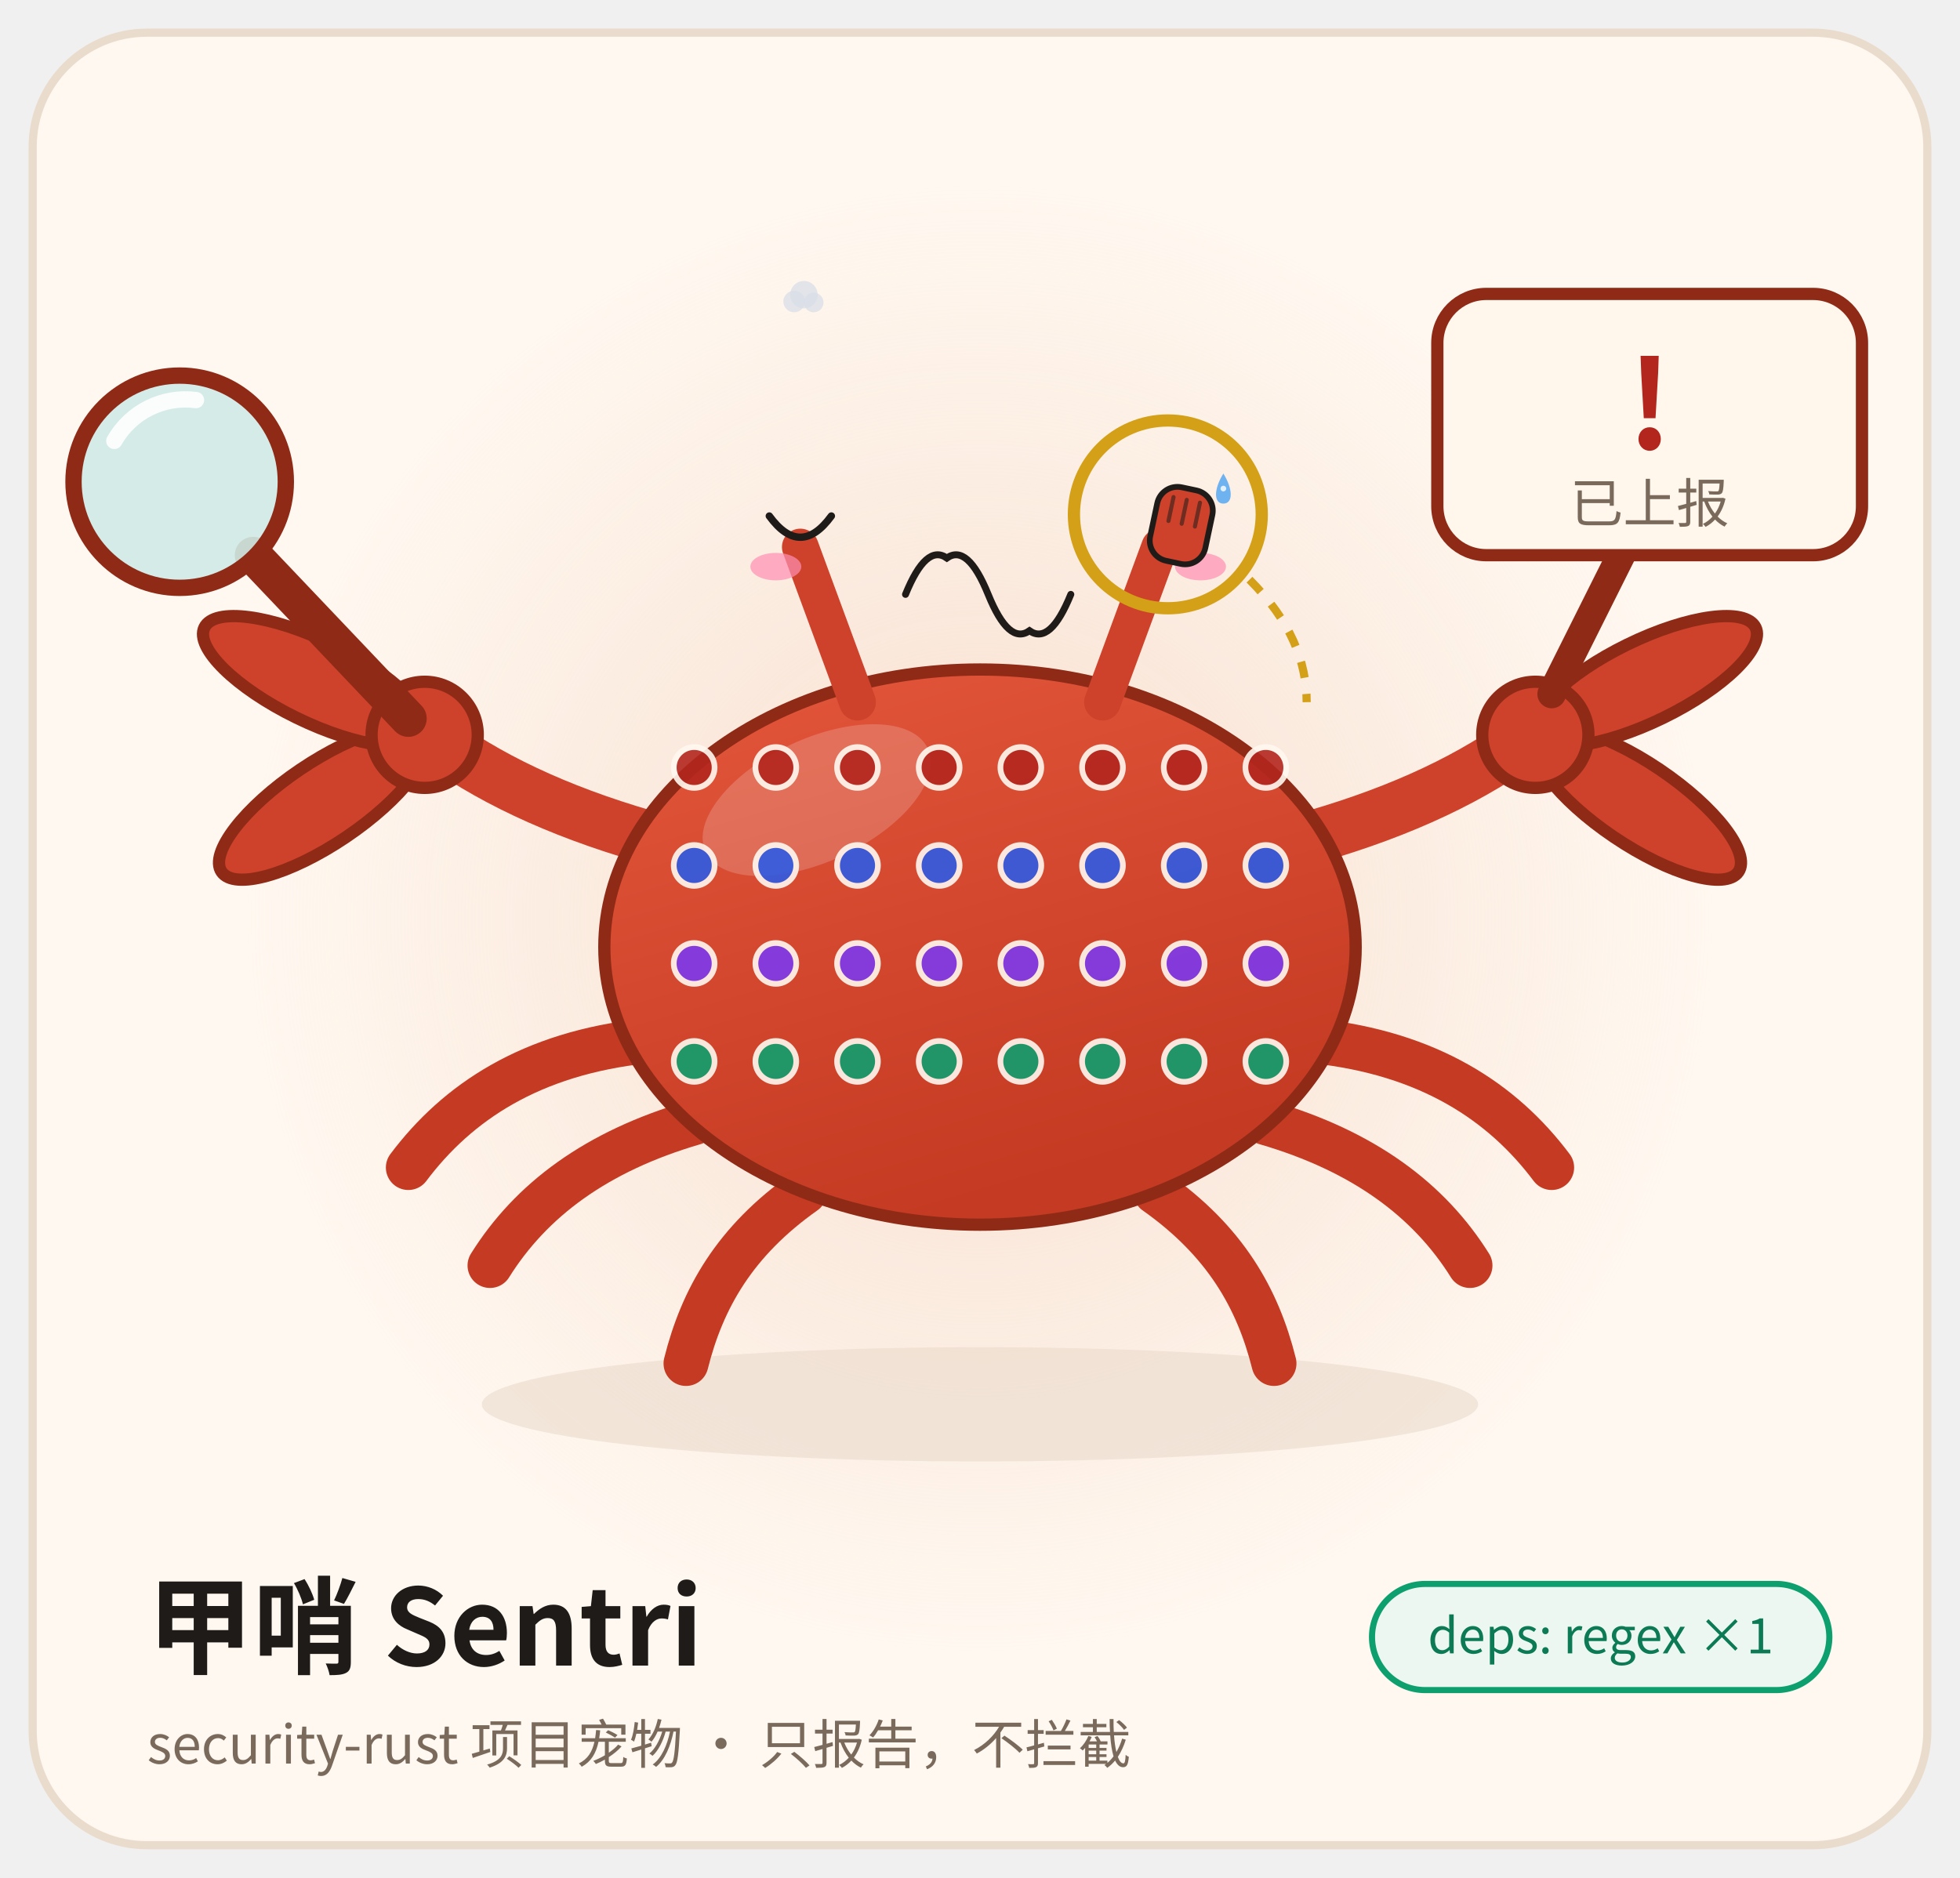
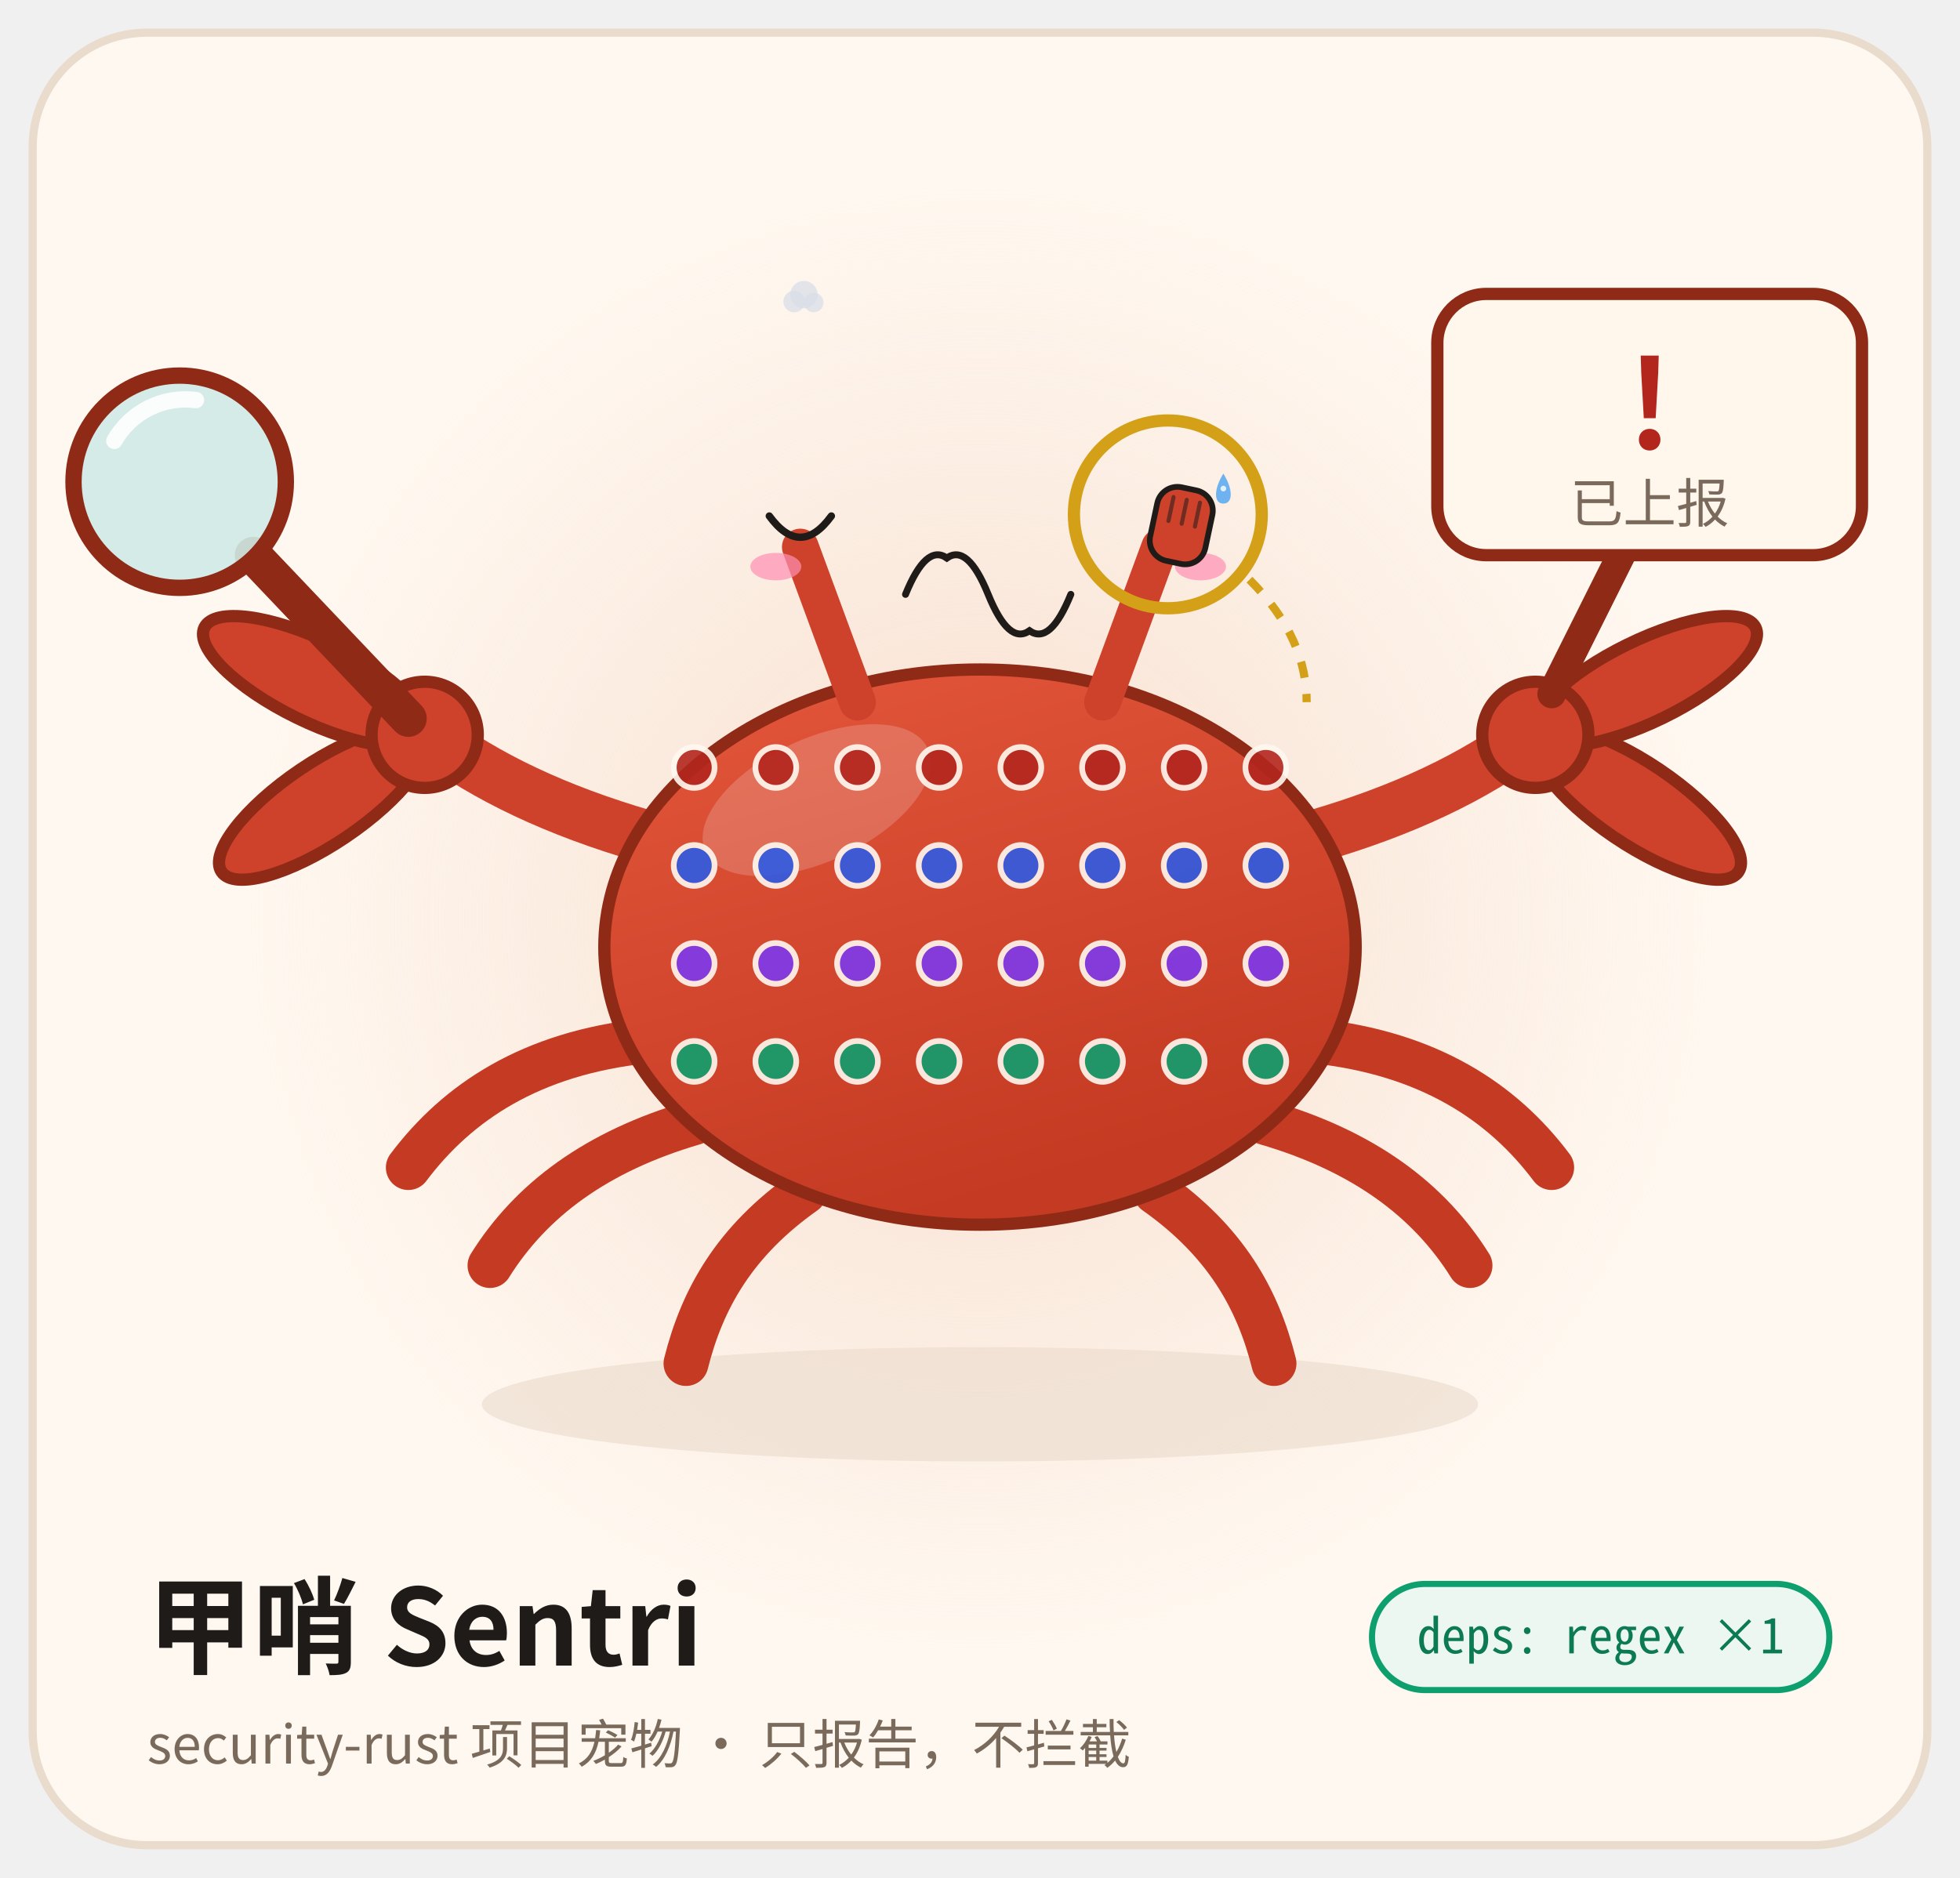
<svg xmlns="http://www.w3.org/2000/svg" viewBox="0 0 480 460" width="480" height="460" role="img" aria-label="甲哨 Sentri · 捂脸 Facepalm">
  <style>
.ex-motion { animation: ex-headshake 0.9s ease-in-out infinite; transform-box: fill-box; transform-origin: 50% 50%; }
.ex-anim-tear { animation: ex-tear 1.8s ease-in infinite; transform-box: fill-box; transform-origin: center; }
.ex-anim-sweat { animation: ex-tear 1.5s ease-in infinite; transform-box: fill-box; transform-origin: center; }
.ex-anim-heart { animation: ex-heart 2.2s ease-out infinite; transform-box: fill-box; transform-origin: center; }
.ex-anim-spark { animation: ex-spark 1.9s ease-in-out infinite; transform-box: fill-box; transform-origin: center; }
.ex-anim-rain { animation: ex-rain 1.4s linear infinite; transform-box: fill-box; transform-origin: center; }
.ex-anim-confetti { animation: ex-confetti 2.4s linear infinite; transform-box: fill-box; transform-origin: center; }
.ex-anim-pulse { animation: ex-pulse 1.6s ease-in-out infinite; transform-box: fill-box; transform-origin: center; }
.ex-anim-knock { animation: ex-knock 0.55s ease-in-out infinite; transform-box: fill-box; transform-origin: center; }
.ex-anim-knockline { animation: ex-knockline 0.55s ease-out infinite; transform-box: fill-box; transform-origin: center; }
.ex-anim-palm { animation: ex-palm 0.9s ease-in-out infinite; transform-box: fill-box; transform-origin: center; }
.ex-anim-steam { animation: ex-steam 1.8s ease-out infinite; transform-box: fill-box; transform-origin: center; }
.ex-anim-shock { animation: ex-shock 0.5s ease-in-out infinite; transform-box: fill-box; transform-origin: center; }
.ex-anim-please { animation: ex-please 1.4s ease-in-out infinite; transform-box: fill-box; transform-origin: center; }
.ex-anim-drift { animation: ex-drift 4.5s ease-in-out infinite; transform-box: fill-box; transform-origin: center; }
@keyframes ex-headshake { 0%,100% { transform: rotate(0deg); } 25% { transform: rotate(-2deg); } 75% { transform: rotate(2deg); } }
@keyframes ex-tear { 0% { transform: translateY(0); opacity: 0; } 18% { opacity: 1; } 100% { transform: translateY(8.8px); opacity: 0; } }
@keyframes ex-heart { 0% { transform: translateY(0) scale(.65); opacity: 0; } 20% { opacity: 1; } 100% { transform: translateY(-14.4px) scale(1.15); opacity: 0; } }
@keyframes ex-spark { 0%,100% { transform: scale(.6) rotate(0deg); opacity: .3; } 50% { transform: scale(1.15) rotate(25deg); opacity: 1; } }
@keyframes ex-rain { 0% { transform: translateY(0); opacity: 0; } 20% { opacity: 1; } 100% { transform: translateY(9.6px); opacity: 0; } }
@keyframes ex-confetti { 0% { transform: translateY(-4px) rotate(0deg); opacity: 1; } 100% { transform: translateY(14px) rotate(200deg); opacity: 0; } }
@keyframes ex-pulse { 0%,100% { transform: scale(1); opacity: .35; } 50% { transform: scale(1.18); opacity: .7; } }
@keyframes ex-knock { 0%,100% { transform: translateX(3.6px); } 35% { transform: translateX(0); } }
@keyframes ex-knockline { 0%,100% { transform: scaleX(.6); opacity: .35; } 35% { transform: scaleX(1); opacity: 1; } }
@keyframes ex-palm { 0%,100% { transform: translateY(0) rotate(0deg); } 50% { transform: translateY(-1px) rotate(-4deg); } }
@keyframes ex-steam { 0% { transform: translateY(0); opacity: .7; } 100% { transform: translateY(-7.2px); opacity: 0; } }
@keyframes ex-shock { 0%,100% { transform: scaleX(.7); opacity: .4; } 50% { transform: scaleX(1.25); opacity: 1; } }
@keyframes ex-please { 0%,100% { transform: translateY(0); } 50% { transform: translateY(-1.5px); } }
@keyframes ex-drift { 0%,100% { transform: translateY(0); } 50% { transform: translateY(-1.6px); } }
@media (prefers-reduced-motion: reduce) {
  .ex-motion, [class*="ex-anim-"] { animation: none !important; }
}
</style>
  <g class="ex-motion ex-facepalm">
    <g class="ex-base">
      <defs>
        <linearGradient id="shell" x1="0" y1="0" x2="0.4" y2="1">
          <stop offset="0" stop-color="#E4573C" />
          <stop offset="1" stop-color="#C43A22" />
        </linearGradient>
        <radialGradient id="glow" cx="0.5" cy="0.5" r="0.5">
          <stop offset="0" stop-color="#F6D9C8" stop-opacity="0.85" />
          <stop offset="1" stop-color="#F6D9C8" stop-opacity="0" />
        </radialGradient>
      </defs>
      <rect x="8" y="8" width="464" height="444" rx="28" fill="#FFF8F0" stroke="#EADCCC" stroke-width="2" />
      <circle cx="240" cy="225" r="180" fill="url(#glow)" />
      <ellipse cx="240" cy="344" rx="122" ry="14" fill="#E9DACB" opacity="0.6" />
      <g stroke="#C43A22" stroke-width="11" stroke-linecap="round" fill="none">
        <path d="M158 255 C130 258 112 270 100 286" />
        <path d="M170 275 C146 282 130 294 120 310" />
        <path d="M197 292 C180 304 172 318 168 334" />
        <path d="M322 255 C350 258 368 270 380 286" />
        <path d="M310 275 C334 282 350 294 360 310" />
        <path d="M283 292 C300 304 308 318 312 334" />
      </g>
      <g stroke="#CE422B" stroke-width="13" stroke-linecap="round" fill="none">
        <path d="M162 206 C140 200 122 192 108 182" />
        <path d="M318 206 C340 200 358 192 372 182" />
      </g>
      <ellipse cx="240" cy="232" rx="92" ry="68" fill="url(#shell)" stroke="#8F2A17" stroke-width="3" />
      <ellipse cx="200" cy="196" rx="30" ry="15" fill="#FFFFFF" opacity="0.18" transform="rotate(-25 200 196)" />
      <g>
        <g fill="#B3261E" opacity="0.9" stroke="#FFF8F0" stroke-width="1.4">
          <circle cx="170" cy="188" r="5" />
          <circle cx="190" cy="188" r="5" />
          <circle cx="210" cy="188" r="5" />
          <circle cx="230" cy="188" r="5" />
          <circle cx="250" cy="188" r="5" />
          <circle cx="270" cy="188" r="5" />
          <circle cx="290" cy="188" r="5" />
          <circle cx="310" cy="188" r="5" />
        </g>
        <g fill="#2D5BE3" opacity="0.9" stroke="#FFF8F0" stroke-width="1.4">
          <circle cx="170" cy="212" r="5" />
          <circle cx="190" cy="212" r="5" />
          <circle cx="210" cy="212" r="5" />
          <circle cx="230" cy="212" r="5" />
          <circle cx="250" cy="212" r="5" />
          <circle cx="270" cy="212" r="5" />
          <circle cx="290" cy="212" r="5" />
          <circle cx="310" cy="212" r="5" />
        </g>
        <g fill="#7C3AED" opacity="0.9" stroke="#FFF8F0" stroke-width="1.4">
          <circle cx="170" cy="236" r="5" />
          <circle cx="190" cy="236" r="5" />
          <circle cx="210" cy="236" r="5" />
          <circle cx="230" cy="236" r="5" />
          <circle cx="250" cy="236" r="5" />
          <circle cx="270" cy="236" r="5" />
          <circle cx="290" cy="236" r="5" />
          <circle cx="310" cy="236" r="5" />
        </g>
        <g fill="#0E9F6E" opacity="0.9" stroke="#FFF8F0" stroke-width="1.4">
          <circle cx="170" cy="260" r="5" />
          <circle cx="190" cy="260" r="5" />
          <circle cx="210" cy="260" r="5" />
          <circle cx="230" cy="260" r="5" />
          <circle cx="250" cy="260" r="5" />
          <circle cx="270" cy="260" r="5" />
          <circle cx="290" cy="260" r="5" />
          <circle cx="310" cy="260" r="5" />
        </g>
      </g>
      <g stroke="#CE422B" stroke-width="9" stroke-linecap="round">
        <path d="M210 172 L196 134" />
        <path d="M270 172 L284 134" />
      </g>
      <circle cx="286" cy="126" r="23" fill="none" stroke="#D4A017" stroke-width="3" />
      <path d="M306 142 C316 152 320 162 320 172" stroke="#D4A017" stroke-width="2" stroke-dasharray="4 4" fill="none" />
      <g transform="translate(104 180)">
        <ellipse cx="-30" cy="0" rx="30" ry="10" fill="#CE422B" stroke="#8F2A17" stroke-width="3" transform="rotate(-34)" />
        <ellipse cx="-30" cy="0" rx="30" ry="10" fill="#CE422B" stroke="#8F2A17" stroke-width="3" transform="rotate(26)" />
        <circle cx="0" cy="0" r="13" fill="#CE422B" stroke="#8F2A17" stroke-width="3" />
      </g>
      <path d="M62 136 L100 176" stroke="#8F2A17" stroke-width="9" stroke-linecap="round" />
      <circle cx="44" cy="118" r="26" fill="#CFEAE6" fill-opacity="0.9" stroke="#8F2A17" stroke-width="4" />
      <path d="M28 108 A20 20 0 0 1 48 98" stroke="#FFFFFF" stroke-width="4" stroke-linecap="round" fill="none" opacity="0.9" />
      <g transform="translate(376 180) scale(-1 1)">
        <ellipse cx="-30" cy="0" rx="30" ry="10" fill="#CE422B" stroke="#8F2A17" stroke-width="3" transform="rotate(-34)" />
        <ellipse cx="-30" cy="0" rx="30" ry="10" fill="#CE422B" stroke="#8F2A17" stroke-width="3" transform="rotate(26)" />
        <circle cx="0" cy="0" r="13" fill="#CE422B" stroke="#8F2A17" stroke-width="3" />
      </g>
      <path d="M380 170 L398 134" stroke="#8F2A17" stroke-width="7" stroke-linecap="round" />
      <rect x="352" y="72" width="104" height="64" rx="12" fill="#FFF6EC" stroke="#8F2A17" stroke-width="3" />
-       <text x="404" y="110" text-anchor="middle" font-family="ui-monospace, Menlo, Consolas, 'Noto Sans CJK SC', monospace" font-size="30" font-weight="700" fill="#B3261E">!</text>
-       <text x="404" y="128" text-anchor="middle" font-family="system-ui, -apple-system, 'Noto Sans CJK SC', 'Source Han Sans SC', 'PingFang SC', 'Microsoft YaHei', sans-serif" font-size="13" fill="#7A6A5C">已上报</text>
-       <text x="36" y="408" font-family="system-ui, -apple-system, 'Noto Sans CJK SC', 'Source Han Sans SC', 'PingFang SC', 'Microsoft YaHei', sans-serif" font-size="26" font-weight="700" fill="#1F1B18">甲哨 Sentri</text>
-       <text x="36" y="432" font-family="system-ui, -apple-system, 'Noto Sans CJK SC', 'Source Han Sans SC', 'PingFang SC', 'Microsoft YaHei', sans-serif" font-size="13" fill="#7A6A5C">security-rust 项目宠物 · 只报告，不拦截</text>
+       <text x="404" y="110" text-anchor="middle" font-family="ui-monospace, 'Noto Sans Mono CJK SC', 'Source Han Mono SC', monospace" font-size="30" font-weight="700" fill="#B3261E">!</text>
+       <text x="404" y="128" text-anchor="middle" font-family="system-ui, 'Noto Sans CJK SC', 'Source Han Sans SC', sans-serif" font-size="13" fill="#7A6A5C">已上报</text>
+       <text x="36" y="408" font-family="system-ui, 'Noto Sans CJK SC', 'Source Han Sans SC', sans-serif" font-size="26" font-weight="700" fill="#1F1B18">甲哨 Sentri</text>
+       <text x="36" y="432" font-family="system-ui, 'Noto Sans CJK SC', 'Source Han Sans SC', sans-serif" font-size="13" fill="#7A6A5C">security-rust 项目宠物 · 只报告，不拦截</text>
      <rect x="336" y="388" width="112" height="26" rx="13" fill="#EDF7F1" stroke="#0E9F6E" stroke-width="1.5" />
-       <text x="392" y="405" text-anchor="middle" font-family="ui-monospace, Menlo, Consolas, 'Noto Sans CJK SC', monospace" font-size="12" fill="#0B7A55">deps: regex ×1</text>
+       <text x="392" y="405" text-anchor="middle" font-family="ui-monospace, 'Noto Sans Mono CJK SC', 'Source Han Mono SC', monospace" font-size="12" fill="#0B7A55">deps: regex ×1</text>
    </g>
    <g class="ex-face">
      <path d="M 188.4,126.4 Q 196,136.8 203.6,126.4" fill="none" stroke="#1F1B18" stroke-width="1.8" stroke-linecap="round" />
      <path d="M 221.76,145.6 Q 226.82,133.13 231.88,136.69 Q 236.94,133.13 242,145.6 Q 247.06,158.07 252.12,154.51 Q 257.18,158.07 262.24,145.6" fill="none" stroke="#1F1B18" stroke-width="1.7" stroke-linecap="round" />
      <ellipse cx="190" cy="138.8" rx="6.24" ry="3.36" fill="#FF8FB3" opacity="0.7" />
      <ellipse cx="294" cy="138.8" rx="6.24" ry="3.36" fill="#FF8FB3" opacity="0.7" />
      <g transform="translate(289.2 129.2) rotate(12)">
        <rect class="ex-anim-palm" x="-6.9" y="-9.66" width="13.8" height="18.4" rx="5.06" fill="#CE422B" stroke="#1F1B18" stroke-width="1.4" />
        <path class="ex-anim-palm" d="M -3.31,-6.9 L -3.31,-0.92" stroke="#1F1B18" stroke-width="1" stroke-linecap="round" opacity=".55" />
        <path class="ex-anim-palm" d="M 0,-6.9 L 0,-0.92" stroke="#1F1B18" stroke-width="1" stroke-linecap="round" opacity=".55" />
        <path class="ex-anim-palm" d="M 3.31,-6.9 L 3.31,-0.92" stroke="#1F1B18" stroke-width="1" stroke-linecap="round" opacity=".55" />
      </g>
      <g transform="translate(194.48 73.86)">
        <circle class="ex-anim-steam" style="animation-delay:0.0s" r="2.64" fill="#D7DEE8" opacity=".72" />
      </g>
      <g transform="translate(196.88 72.18)">
        <circle class="ex-anim-steam" style="animation-delay:0.28s" r="3.36" fill="#D7DEE8" opacity=".72" />
      </g>
      <g transform="translate(199.28 74.1)">
        <circle class="ex-anim-steam" style="animation-delay:0.56s" r="2.4" fill="#D7DEE8" opacity=".72" />
      </g>
      <g transform="translate(0 0)">
        <path class="ex-anim-sweat" style="animation-delay:0.2s" d="M 299.6,116 C 302,119.84 302,123.36 299.6,123.36 C 297.2,123.36 297.2,119.84 299.6,116 Z" fill="#6FB2F0" />
        <circle cx="299.6" cy="119.68" r="0.7" fill="#FFFFFF" opacity=".8" />
      </g>
    </g>
  </g>
</svg>
